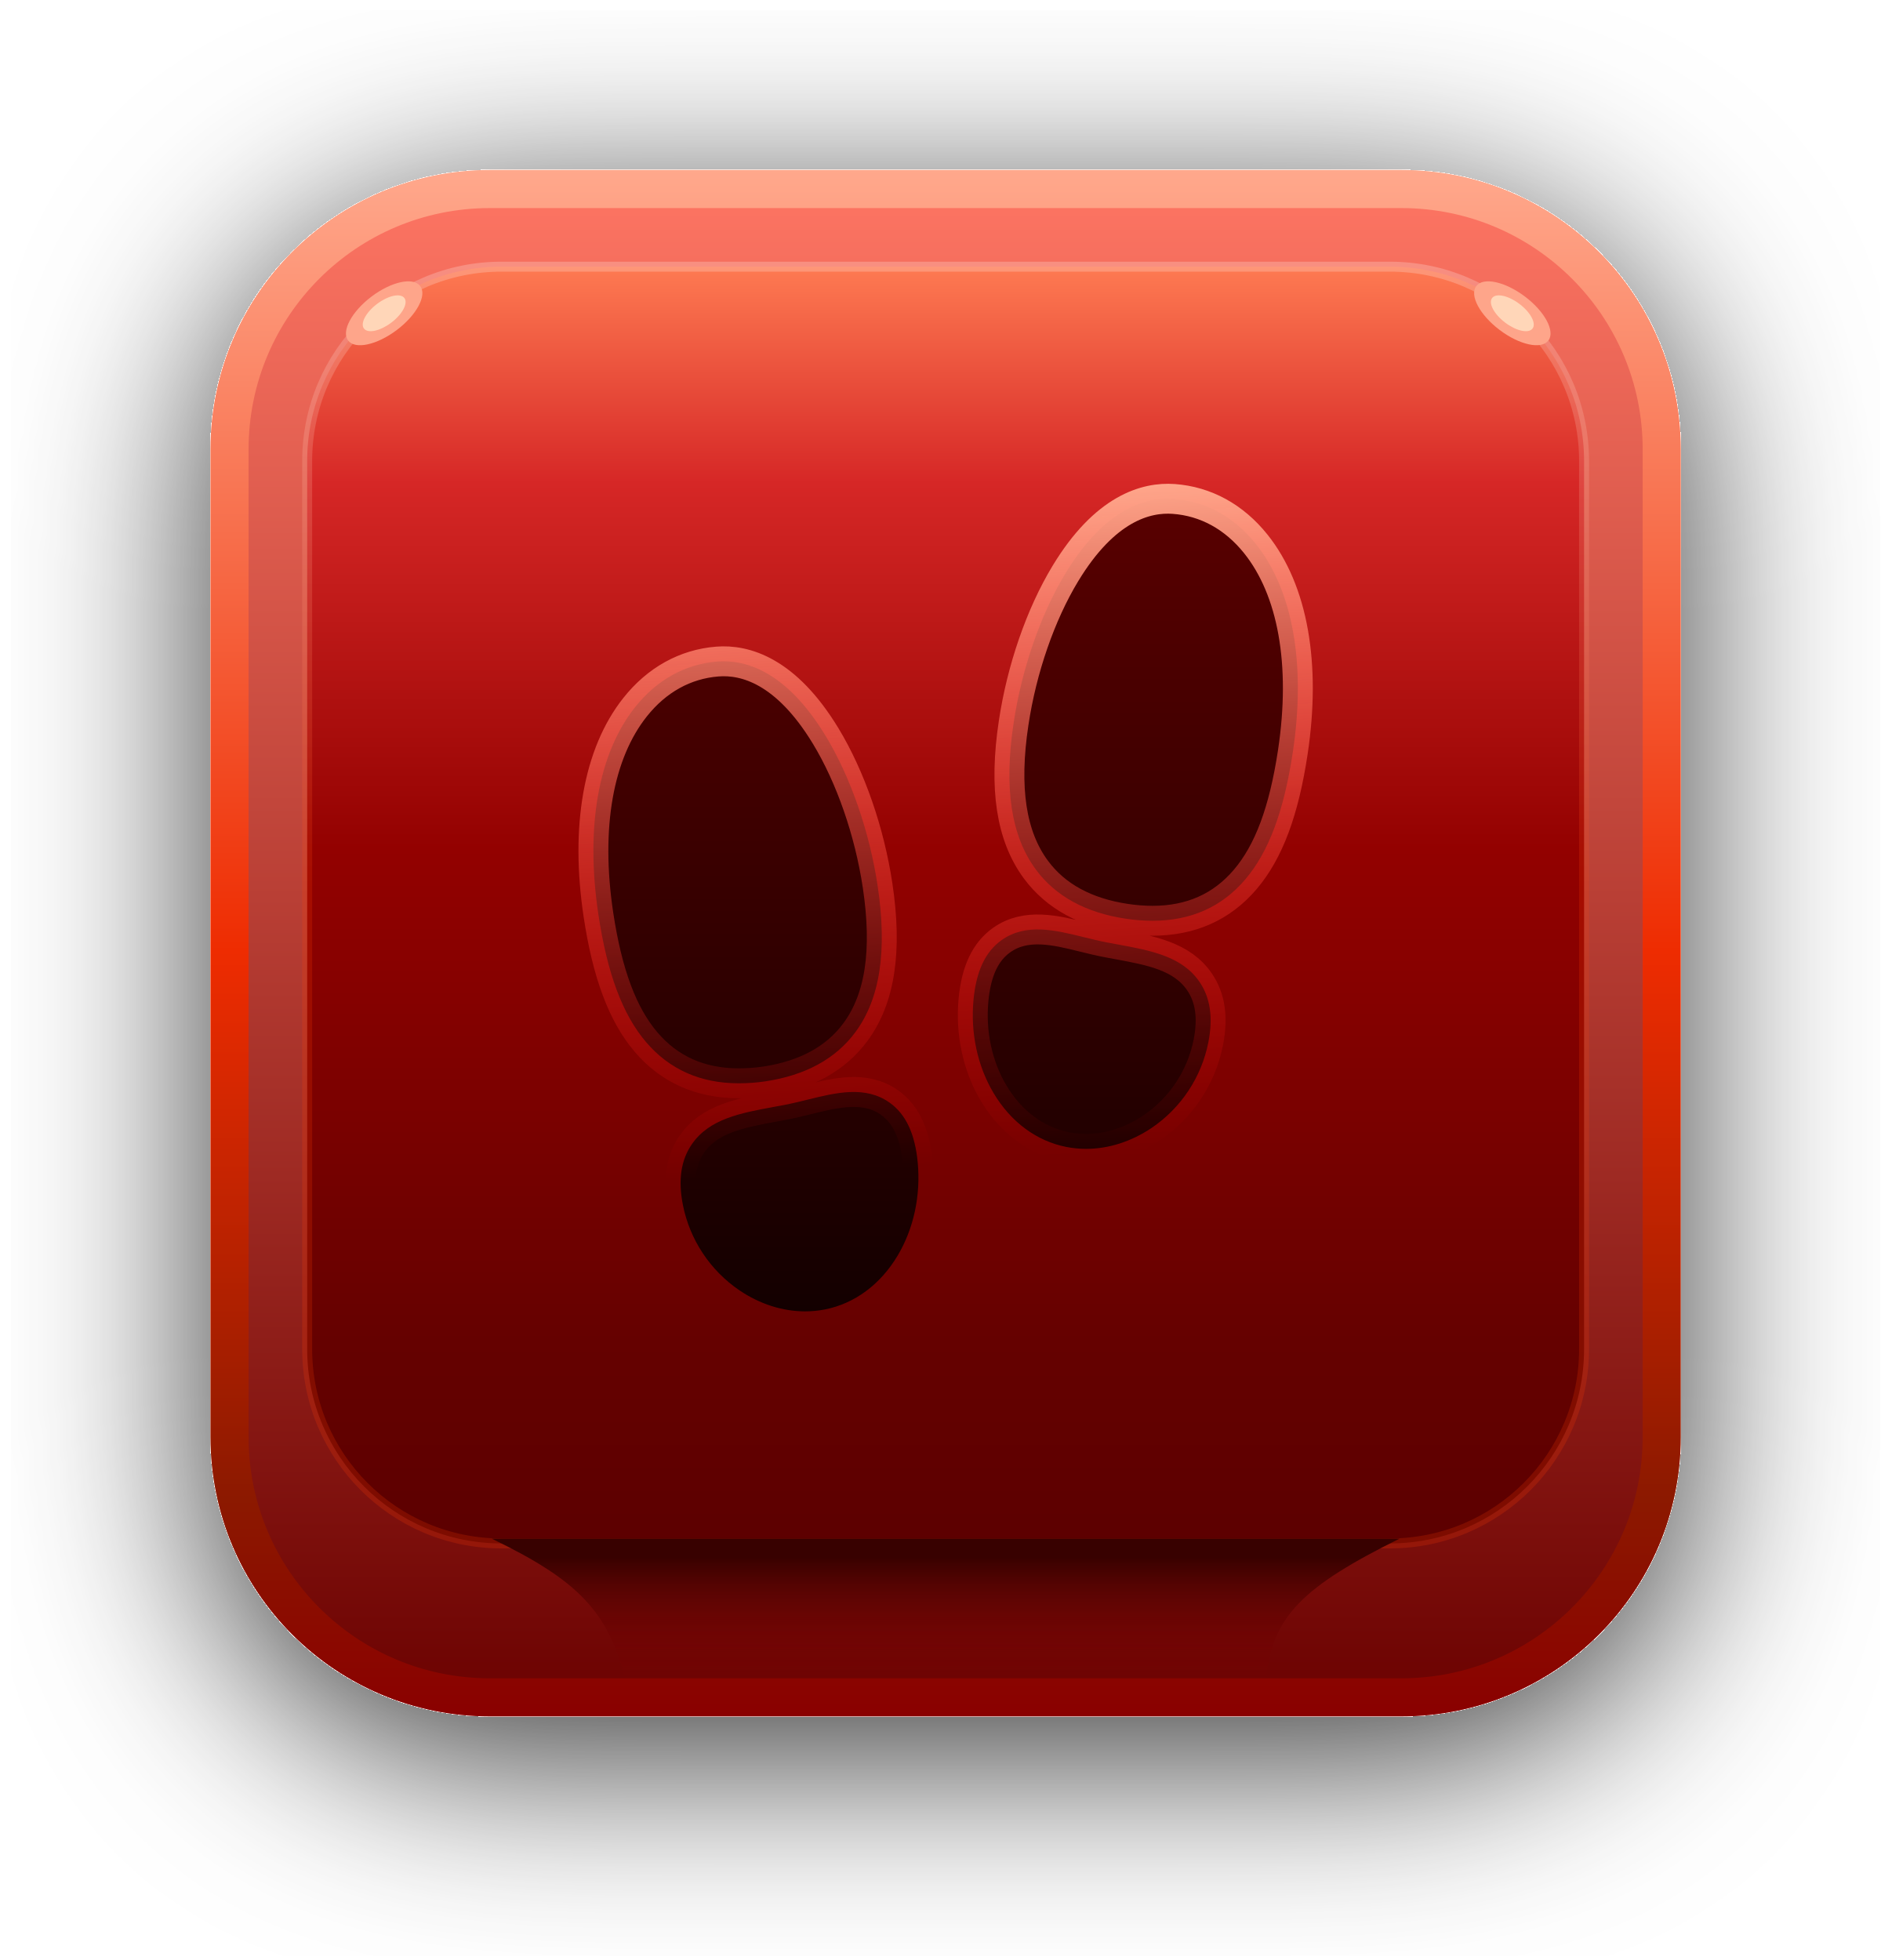
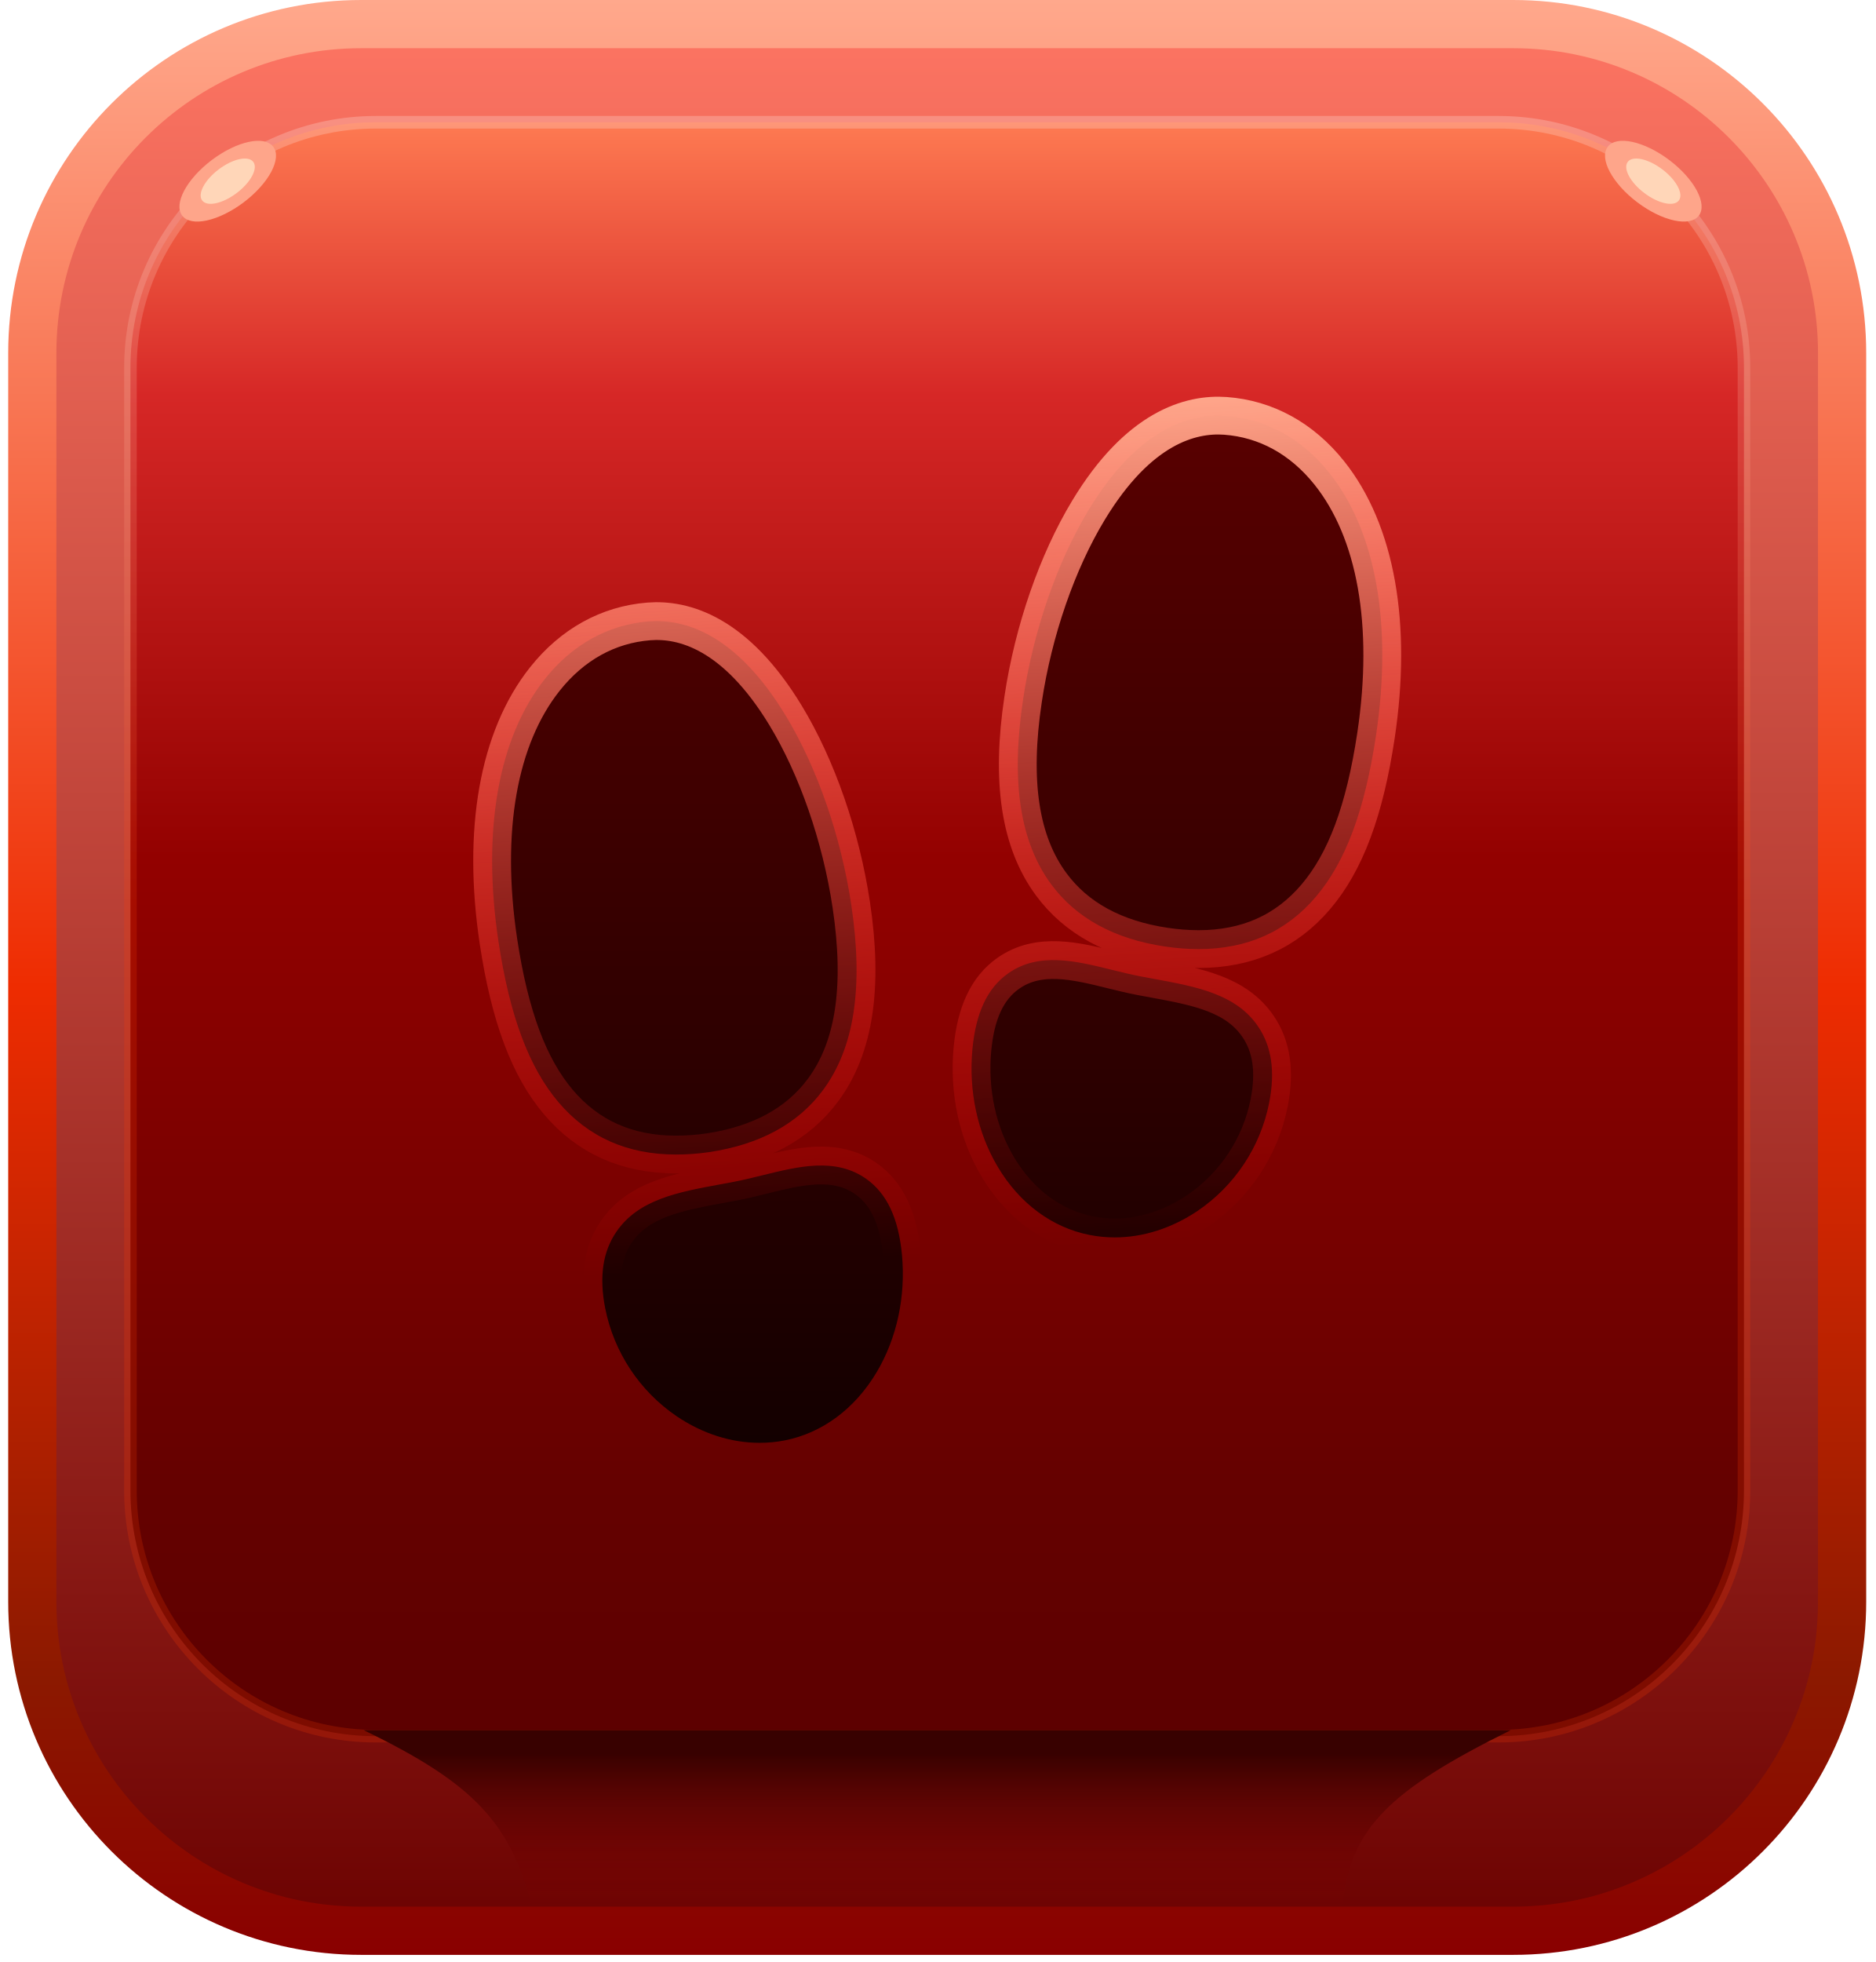
- <svg xmlns="http://www.w3.org/2000/svg" width="166" height="173" viewBox="0 0 166 173" fill="none">
-   <g filter="url(#filter0_d_276_3500)">
-     <rect x="20.256" y="16.683" width="126.403" height="133.136" rx="22.974" fill="url(#paint0_linear_276_3500)" stroke="url(#paint1_linear_276_3500)" stroke-width="3.366" />
-     <rect x="27.111" y="23.537" width="112.694" height="112.694" rx="17.147" fill="url(#paint2_linear_276_3500)" stroke="url(#paint3_linear_276_3500)" stroke-width="0.879" />
-     <path d="M65.199 95.617C61.821 95.617 59.073 94.396 57.013 91.972C54.952 89.549 53.6 85.952 52.812 80.719C51.653 73.007 52.803 66.507 56.052 62.418C57.964 60.009 60.475 58.617 63.311 58.392C65.739 58.198 69.368 59.183 72.874 64.967C75.069 68.589 76.738 73.4 77.454 78.167C78.319 83.921 77.675 88.157 75.484 91.115C73.745 93.463 71.07 94.919 67.533 95.448C66.761 95.561 65.981 95.618 65.199 95.617ZM71.052 115.748C69.078 115.748 67.078 115.116 65.276 113.902C62.675 112.139 60.875 109.422 60.267 106.341C59.841 104.15 60.097 102.409 61.047 101.015C62.59 98.752 65.361 98.242 68.293 97.701C68.602 97.644 68.916 97.588 69.234 97.526C69.909 97.398 70.6 97.227 71.269 97.062C73.776 96.443 76.37 95.802 78.511 97.323C79.945 98.339 80.753 100.066 80.995 102.601C81.27 105.525 80.642 108.443 79.227 110.819C77.705 113.376 75.421 115.066 72.802 115.58C72.226 115.692 71.64 115.749 71.052 115.748ZM101.709 81.272C100.929 81.269 100.15 81.21 99.378 81.093C95.843 80.57 93.168 79.113 91.429 76.76C89.239 73.802 88.59 69.568 89.46 63.812C90.175 59.041 91.84 54.234 94.025 50.625C97.512 44.862 101.146 43.862 103.588 44.039C106.415 44.245 108.921 45.618 110.836 48.013C114.107 52.103 115.267 58.623 114.103 66.369C113.315 71.598 111.981 75.177 109.902 77.622C107.824 80.066 105.088 81.272 101.709 81.272ZM95.856 101.404C95.271 101.404 94.686 101.347 94.111 101.235C91.487 100.721 89.204 99.031 87.686 96.474C86.271 94.099 85.644 91.18 85.918 88.256C86.157 85.716 86.964 83.995 88.402 82.977C90.543 81.457 93.137 82.097 95.644 82.717C96.314 82.881 97.004 83.052 97.68 83.182L98.619 83.356C101.553 83.896 104.323 84.403 105.866 86.669C106.817 88.063 107.072 89.807 106.646 91.995C106.039 95.077 104.239 97.795 101.638 99.557C99.825 100.773 97.824 101.404 95.856 101.404Z" fill="url(#paint4_linear_276_3500)" stroke="url(#paint5_linear_276_3500)" stroke-width="2.638" />
-     <path d="M55.154 148.103H111.761C112.279 142.668 115.05 140.008 123.512 135.813H43.404C51.073 139.512 53.614 142.26 55.154 148.103Z" fill="url(#paint6_linear_276_3500)" />
-     <ellipse cx="33.906" cy="27.652" rx="1.85" ry="3.987" transform="rotate(52.9582 33.906 27.6516)" fill="#FEA58A" />
-     <ellipse cx="33.906" cy="27.652" rx="1.038" ry="2.236" transform="rotate(52.9582 33.9061 27.6516)" fill="#FFD6B8" />
-     <ellipse rx="1.85" ry="3.987" transform="matrix(-0.602397 0.798197 0.798197 0.602397 133.473 27.6516)" fill="#FEA58A" />
-     <ellipse rx="1.038" ry="2.236" transform="matrix(-0.602397 0.798197 0.798197 0.602397 133.473 27.6516)" fill="#FFD6B8" />
-   </g>
+ <svg xmlns="http://www.w3.org/2000/svg" width="131" height="137" viewBox="0 0 131 137" fill="none">
+   <rect x="2.256" y="1.683" width="126.403" height="133.136" rx="22.974" fill="url(#paint0_linear_276_3500)" stroke="url(#paint1_linear_276_3500)" stroke-width="3.366" />
+   <rect x="9.111" y="8.537" width="112.694" height="112.694" rx="17.147" fill="url(#paint2_linear_276_3500)" stroke="url(#paint3_linear_276_3500)" stroke-width="0.879" />
+   <path d="M47.199 80.617C43.821 80.617 41.073 79.396 39.013 76.972C36.952 74.549 35.6 70.952 34.812 65.719C33.653 58.007 34.803 51.508 38.052 47.418C39.964 45.009 42.475 43.617 45.311 43.392C47.739 43.198 51.368 44.183 54.874 49.967C57.069 53.589 58.738 58.4 59.454 63.167C60.319 68.921 59.675 73.157 57.484 76.115C55.745 78.463 53.07 79.919 49.533 80.448C48.761 80.561 47.98 80.618 47.199 80.617ZM53.052 100.748C51.078 100.748 49.078 100.116 47.276 98.902C44.675 97.139 42.875 94.422 42.267 91.341C41.841 89.15 42.097 87.409 43.047 86.015C44.59 83.752 47.361 83.242 50.292 82.701C50.602 82.644 50.916 82.588 51.234 82.526C51.909 82.398 52.6 82.227 53.269 82.062C55.776 81.443 58.37 80.802 60.511 82.323C61.944 83.339 62.753 85.067 62.995 87.601C63.27 90.525 62.642 93.443 61.227 95.819C59.705 98.376 57.421 100.066 54.802 100.58C54.226 100.692 53.64 100.749 53.052 100.748ZM83.709 66.272C82.929 66.269 82.15 66.21 81.378 66.093C77.843 65.57 75.168 64.113 73.429 61.76C71.239 58.802 70.59 54.568 71.46 48.812C72.175 44.041 73.84 39.234 76.025 35.625C79.512 29.862 83.146 28.863 85.588 29.039C88.415 29.245 90.921 30.618 92.836 33.013C96.107 37.103 97.267 43.623 96.103 51.369C95.315 56.598 93.981 60.177 91.902 62.622C89.824 65.066 87.088 66.272 83.709 66.272ZM77.856 86.404C77.271 86.404 76.686 86.347 76.111 86.235C73.487 85.721 71.204 84.031 69.686 81.474C68.271 79.099 67.644 76.18 67.918 73.256C68.157 70.716 68.964 68.995 70.402 67.977C72.543 66.457 75.137 67.097 77.644 67.717C78.314 67.881 79.004 68.052 79.68 68.182L80.619 68.356C83.552 68.896 86.323 69.403 87.866 71.669C88.817 73.063 89.072 74.807 88.646 76.995C88.038 80.077 86.239 82.795 83.638 84.557C81.825 85.773 79.824 86.404 77.856 86.404Z" fill="url(#paint4_linear_276_3500)" stroke="url(#paint5_linear_276_3500)" stroke-width="2.638" />
+   <path d="M37.154 133.103H93.761C94.279 127.668 97.05 125.008 105.512 120.813H25.404C33.073 124.512 35.614 127.26 37.154 133.103Z" fill="url(#paint6_linear_276_3500)" />
+   <ellipse cx="15.906" cy="12.652" rx="1.85" ry="3.987" transform="rotate(52.9582 15.906 12.6516)" fill="#FEA58A" />
+   <ellipse cx="15.906" cy="12.652" rx="1.038" ry="2.236" transform="rotate(52.9582 15.9061 12.6516)" fill="#FFD6B8" />
+   <ellipse rx="1.85" ry="3.987" transform="matrix(-0.602397 0.798197 0.798197 0.602397 115.473 12.6516)" fill="#FEA58A" />
+   <ellipse rx="1.038" ry="2.236" transform="matrix(-0.602397 0.798197 0.798197 0.602397 115.473 12.6516)" fill="#FFD6B8" />
  <defs>
-     <filter id="filter0_d_276_3500" x="0.987" y="0.931" width="164.942" height="171.675" filterUnits="userSpaceOnUse" color-interpolation-filters="sRGB">
-       <feFlood flood-opacity="0" result="BackgroundImageFix" />
-       <feColorMatrix in="SourceAlpha" type="matrix" values="0 0 0 0 0 0 0 0 0 0 0 0 0 0 0 0 0 0 127 0" result="hardAlpha" />
-       <feOffset dy="3.517" />
-       <feGaussianBlur stdDeviation="8.793" />
-       <feComposite in2="hardAlpha" operator="out" />
-       <feColorMatrix type="matrix" values="0 0 0 0 0 0 0 0 0 0 0 0 0 0 0 0 0 0 0.79 0" />
-       <feBlend mode="normal" in2="BackgroundImageFix" result="effect1_dropShadow_276_3500" />
-       <feBlend mode="normal" in="SourceGraphic" in2="effect1_dropShadow_276_3500" result="shape" />
-     </filter>
-     <linearGradient id="paint0_linear_276_3500" x1="83.458" y1="15" x2="83.458" y2="151.502" gradientUnits="userSpaceOnUse">
+     <linearGradient id="paint0_linear_276_3500" x1="65.458" y1="0" x2="65.458" y2="136.502" gradientUnits="userSpaceOnUse">
      <stop stop-color="#FF7664" />
      <stop offset="1" stop-color="#6A0100" />
    </linearGradient>
-     <linearGradient id="paint1_linear_276_3500" x1="83.458" y1="15" x2="83.458" y2="151.502" gradientUnits="userSpaceOnUse">
+     <linearGradient id="paint1_linear_276_3500" x1="65.458" y1="0" x2="65.458" y2="136.502" gradientUnits="userSpaceOnUse">
      <stop stop-color="#FFA88C" />
      <stop offset="0.505" stop-color="#EE2C01" />
      <stop offset="0.859" stop-color="#8C1900" />
      <stop offset="1" stop-color="#8A0000" />
    </linearGradient>
-     <linearGradient id="paint2_linear_276_3500" x1="83.458" y1="23.098" x2="83.458" y2="136.671" gradientUnits="userSpaceOnUse">
+     <linearGradient id="paint2_linear_276_3500" x1="65.458" y1="8.098" x2="65.458" y2="121.671" gradientUnits="userSpaceOnUse">
      <stop stop-color="#FF7C53" />
      <stop offset="0.172" stop-color="#D62726" />
      <stop offset="0.456" stop-color="#930100" />
      <stop offset="0.839" stop-color="#650100" />
      <stop offset="1" stop-color="#5C0000" />
    </linearGradient>
-     <linearGradient id="paint3_linear_276_3500" x1="83.458" y1="23.098" x2="83.458" y2="78.173" gradientUnits="userSpaceOnUse">
+     <linearGradient id="paint3_linear_276_3500" x1="65.458" y1="8.098" x2="65.458" y2="63.173" gradientUnits="userSpaceOnUse">
      <stop stop-color="white" stop-opacity="0.22" />
      <stop offset="1" stop-color="#FF3D00" stop-opacity="0.2" />
    </linearGradient>
-     <linearGradient id="paint4_linear_276_3500" x1="83.458" y1="44.02" x2="83.458" y2="115.748" gradientUnits="userSpaceOnUse">
+     <linearGradient id="paint4_linear_276_3500" x1="65.458" y1="29.02" x2="65.458" y2="100.748" gradientUnits="userSpaceOnUse">
      <stop stop-color="#590000" />
      <stop offset="1" stop-color="#130000" />
    </linearGradient>
-     <linearGradient id="paint5_linear_276_3500" x1="83.458" y1="44.02" x2="87.118" y2="102.35" gradientUnits="userSpaceOnUse">
+     <linearGradient id="paint5_linear_276_3500" x1="65.458" y1="29.02" x2="69.118" y2="87.35" gradientUnits="userSpaceOnUse">
      <stop stop-color="#FEA58A" />
      <stop offset="1" stop-color="#FF0000" stop-opacity="0" />
    </linearGradient>
-     <linearGradient id="paint6_linear_276_3500" x1="83.458" y1="148.103" x2="83.458" y2="137.437" gradientUnits="userSpaceOnUse">
+     <linearGradient id="paint6_linear_276_3500" x1="65.458" y1="133.103" x2="65.458" y2="122.437" gradientUnits="userSpaceOnUse">
      <stop stop-color="#850100" stop-opacity="0" />
      <stop offset="1" stop-color="#380100" />
    </linearGradient>
  </defs>
</svg>
